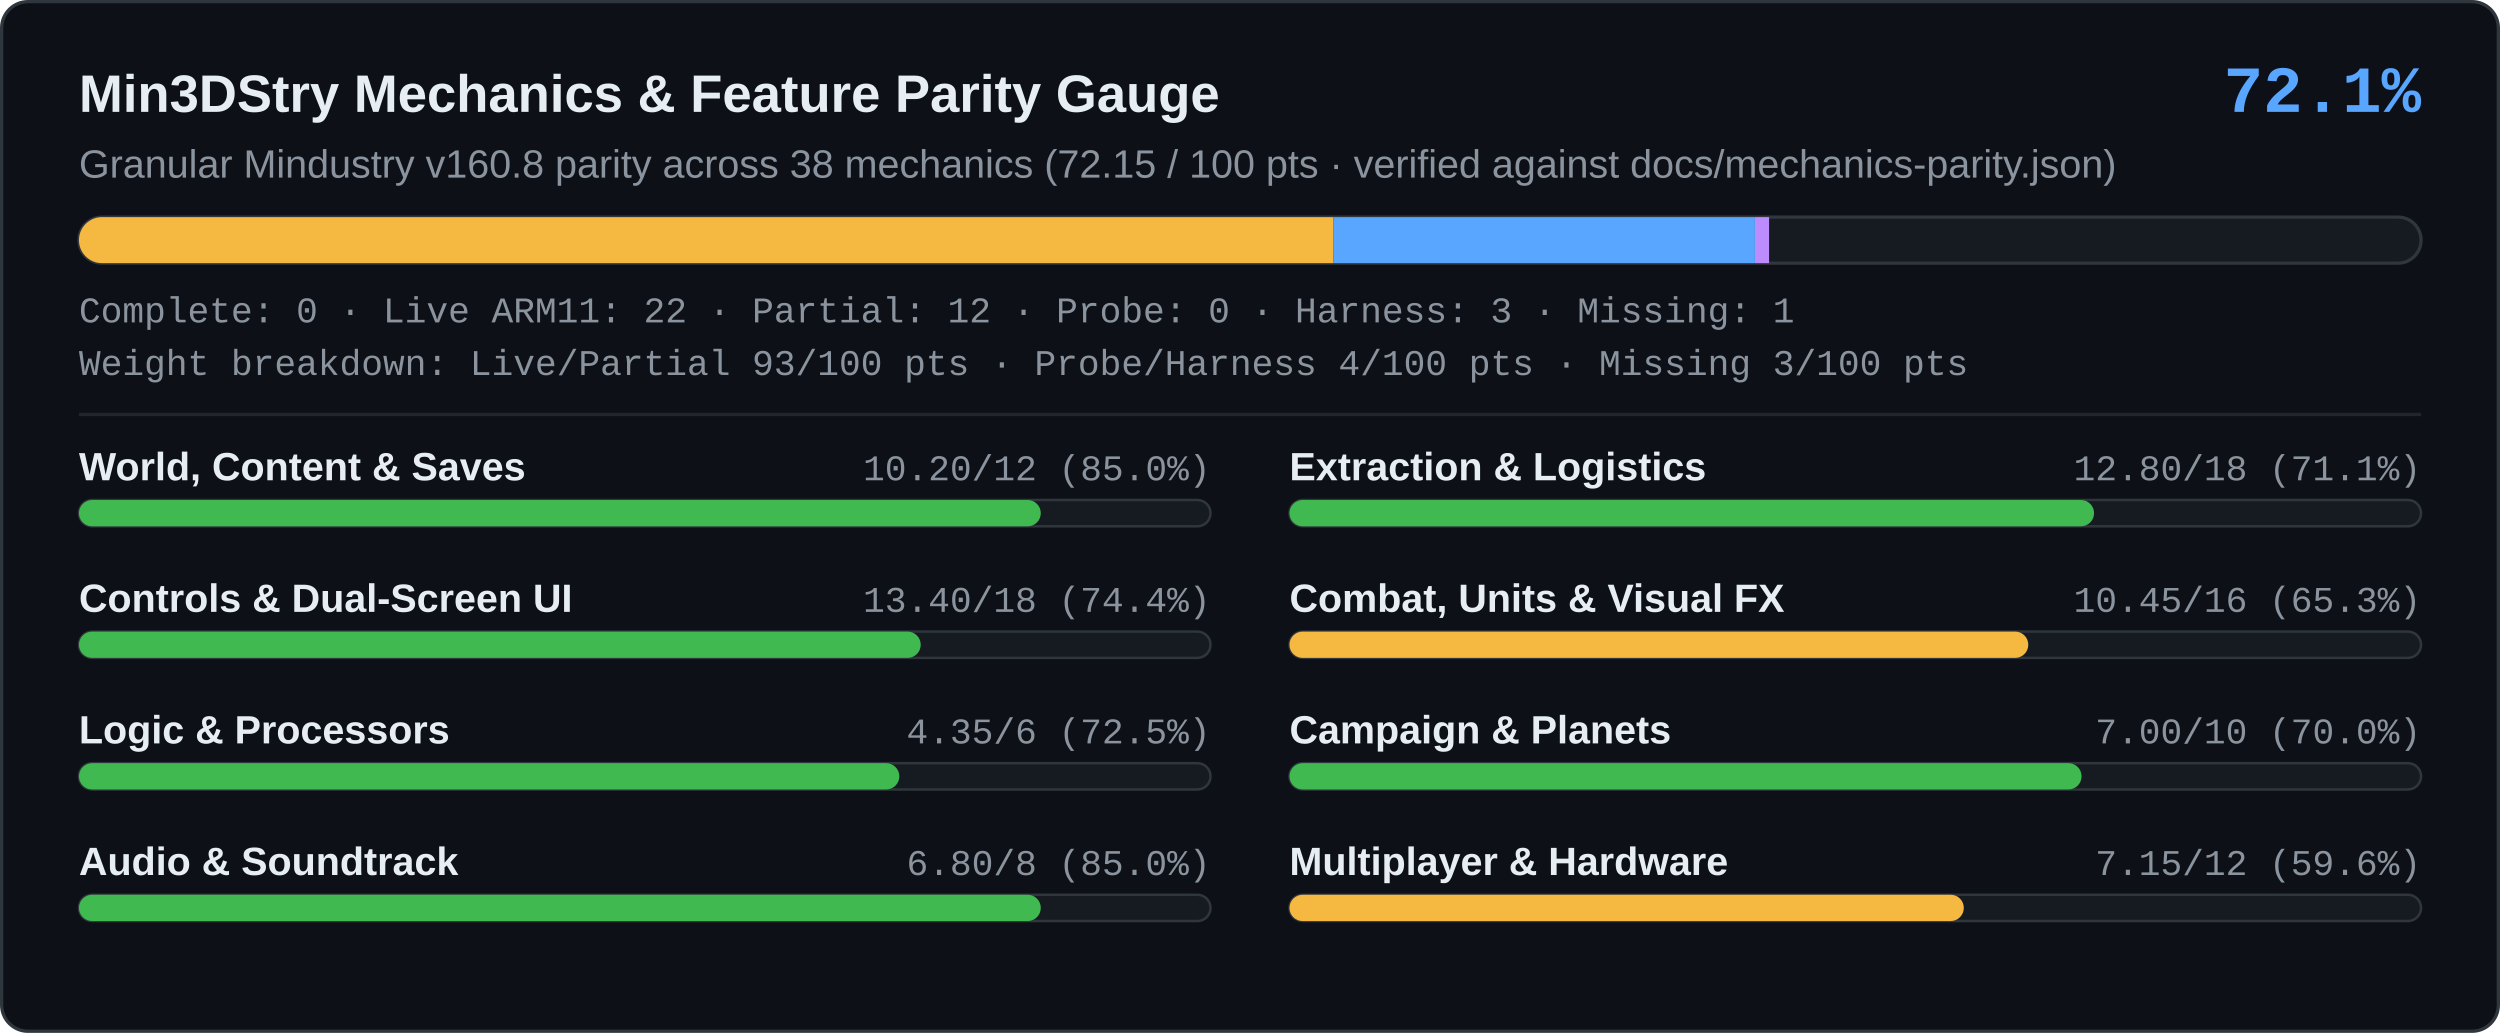
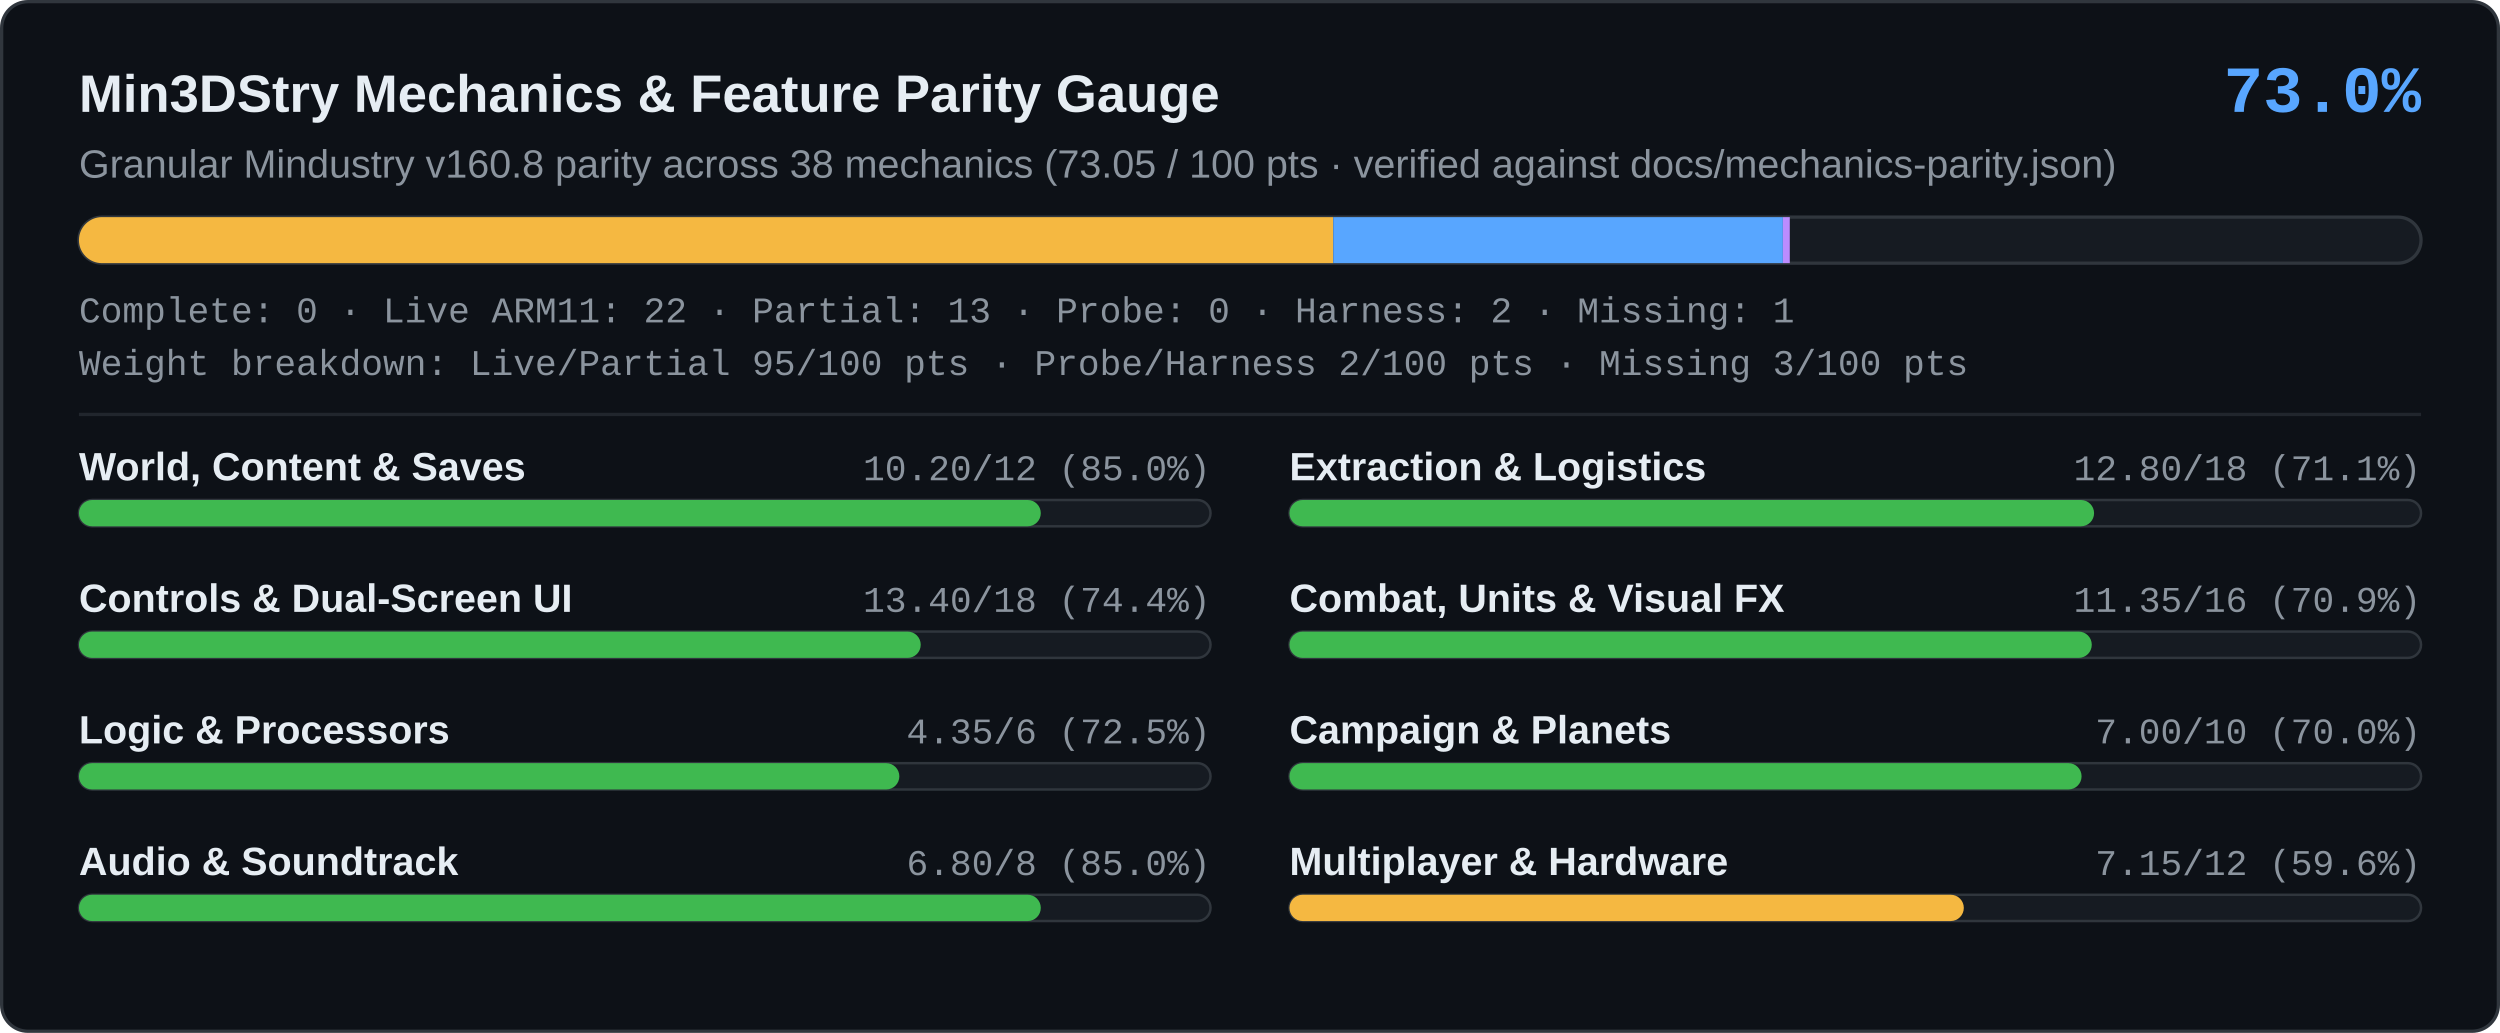
- <svg xmlns="http://www.w3.org/2000/svg" width="760" height="314" viewBox="0 0 760 314" role="img" aria-label="Min3DStry Mechanics &amp; Feature Parity 72.1%">
+ <svg xmlns="http://www.w3.org/2000/svg" width="760" height="314" viewBox="0 0 760 314" role="img" aria-label="Min3DStry Mechanics &amp; Feature Parity 73.0%">
  <defs>
    <clipPath id="mechBarClip">
      <rect x="24" y="66" width="712" height="14" rx="7" />
    </clipPath>
  </defs>
  <rect x="0.5" y="0.5" width="759" height="313" rx="8" fill="#0d1117" stroke="#30363d" />
  <text x="24" y="34" fill="#e6edf3" font-family="Segoe UI, Ubuntu, Arial, sans-serif" font-size="16" font-weight="700">Min3DStry Mechanics &amp; Feature Parity Gauge</text>
-   <text x="736" y="34" text-anchor="end" fill="#58a6ff" font-family="Consolas, Liberation Mono, monospace" font-size="20" font-weight="700">72.1%</text>
-   <text x="24" y="54" fill="#8b949e" font-family="Segoe UI, Ubuntu, Arial, sans-serif" font-size="12">Granular Mindustry v160.8 parity across 38 mechanics (72.15 / 100 pts · verified against docs/mechanics-parity.json)</text>
+   <text x="736" y="34" text-anchor="end" fill="#58a6ff" font-family="Consolas, Liberation Mono, monospace" font-size="20" font-weight="700">73.0%</text>
+   <text x="24" y="54" fill="#8b949e" font-family="Segoe UI, Ubuntu, Arial, sans-serif" font-size="12">Granular Mindustry v160.8 parity across 38 mechanics (73.05 / 100 pts · verified against docs/mechanics-parity.json)</text>
  <rect x="24" y="66" width="712" height="14" rx="7" fill="#161b22" stroke="#30363d" />
  <g clip-path="url(#mechBarClip)">
    <rect x="24.0" y="66" width="381.3" height="14" fill="#f5b841" />
-     <rect x="405.3" y="66" width="128.2" height="14" fill="#58a6ff" />
-     <rect x="533.5" y="66" width="4.3" height="14" fill="#bc8cff" />
+     <rect x="405.3" y="66" width="136.7" height="14" fill="#58a6ff" />
+     <rect x="542.0" y="66" width="2.1" height="14" fill="#bc8cff" />
  </g>
-   <text x="24" y="98" fill="#8b949e" font-family="Consolas, Liberation Mono, monospace" font-size="11">Complete: 0  ·  Live ARM11: 22  ·  Partial: 12  ·  Probe: 0  ·  Harness: 3  ·  Missing: 1</text>
-   <text x="24" y="114" fill="#8b949e" font-family="Consolas, Liberation Mono, monospace" font-size="11">Weight breakdown:  Live/Partial 93/100 pts  ·  Probe/Harness 4/100 pts  ·  Missing 3/100 pts</text>
+   <text x="24" y="98" fill="#8b949e" font-family="Consolas, Liberation Mono, monospace" font-size="11">Complete: 0  ·  Live ARM11: 22  ·  Partial: 13  ·  Probe: 0  ·  Harness: 2  ·  Missing: 1</text>
+   <text x="24" y="114" fill="#8b949e" font-family="Consolas, Liberation Mono, monospace" font-size="11">Weight breakdown:  Live/Partial 95/100 pts  ·  Probe/Harness 2/100 pts  ·  Missing 3/100 pts</text>
  <line x1="24" y1="126" x2="736" y2="126" stroke="#21262d" stroke-width="1" />
  <text x="24" y="146" fill="#e6edf3" font-family="Segoe UI, Ubuntu, Arial, sans-serif" font-size="12" font-weight="600">World, Content &amp; Saves</text>
  <text x="368" y="146" text-anchor="end" fill="#8b949e" font-family="Consolas, Liberation Mono, monospace" font-size="11">10.20/12 (85.0%)</text>
  <rect x="24" y="152" width="344" height="8" rx="4" fill="#161b22" stroke="#30363d" stroke-width="0.75" />
  <rect x="24" y="152" width="292.4" height="8" rx="4" fill="#3fb950" />
  <text x="392" y="146" fill="#e6edf3" font-family="Segoe UI, Ubuntu, Arial, sans-serif" font-size="12" font-weight="600">Extraction &amp; Logistics</text>
  <text x="736" y="146" text-anchor="end" fill="#8b949e" font-family="Consolas, Liberation Mono, monospace" font-size="11">12.80/18 (71.1%)</text>
  <rect x="392" y="152" width="344" height="8" rx="4" fill="#161b22" stroke="#30363d" stroke-width="0.75" />
  <rect x="392" y="152" width="244.6" height="8" rx="4" fill="#3fb950" />
  <text x="24" y="186" fill="#e6edf3" font-family="Segoe UI, Ubuntu, Arial, sans-serif" font-size="12" font-weight="600">Controls &amp; Dual-Screen UI</text>
  <text x="368" y="186" text-anchor="end" fill="#8b949e" font-family="Consolas, Liberation Mono, monospace" font-size="11">13.40/18 (74.4%)</text>
  <rect x="24" y="192" width="344" height="8" rx="4" fill="#161b22" stroke="#30363d" stroke-width="0.75" />
  <rect x="24" y="192" width="255.9" height="8" rx="4" fill="#3fb950" />
  <text x="392" y="186" fill="#e6edf3" font-family="Segoe UI, Ubuntu, Arial, sans-serif" font-size="12" font-weight="600">Combat, Units &amp; Visual FX</text>
-   <text x="736" y="186" text-anchor="end" fill="#8b949e" font-family="Consolas, Liberation Mono, monospace" font-size="11">10.45/16 (65.3%)</text>
+   <text x="736" y="186" text-anchor="end" fill="#8b949e" font-family="Consolas, Liberation Mono, monospace" font-size="11">11.35/16 (70.9%)</text>
  <rect x="392" y="192" width="344" height="8" rx="4" fill="#161b22" stroke="#30363d" stroke-width="0.75" />
-   <rect x="392" y="192" width="224.6" height="8" rx="4" fill="#f5b841" />
+   <rect x="392" y="192" width="243.9" height="8" rx="4" fill="#3fb950" />
  <text x="24" y="226" fill="#e6edf3" font-family="Segoe UI, Ubuntu, Arial, sans-serif" font-size="12" font-weight="600">Logic &amp; Processors</text>
  <text x="368" y="226" text-anchor="end" fill="#8b949e" font-family="Consolas, Liberation Mono, monospace" font-size="11">4.35/6 (72.5%)</text>
  <rect x="24" y="232" width="344" height="8" rx="4" fill="#161b22" stroke="#30363d" stroke-width="0.75" />
  <rect x="24" y="232" width="249.4" height="8" rx="4" fill="#3fb950" />
  <text x="392" y="226" fill="#e6edf3" font-family="Segoe UI, Ubuntu, Arial, sans-serif" font-size="12" font-weight="600">Campaign &amp; Planets</text>
  <text x="736" y="226" text-anchor="end" fill="#8b949e" font-family="Consolas, Liberation Mono, monospace" font-size="11">7.00/10 (70.0%)</text>
  <rect x="392" y="232" width="344" height="8" rx="4" fill="#161b22" stroke="#30363d" stroke-width="0.75" />
  <rect x="392" y="232" width="240.8" height="8" rx="4" fill="#3fb950" />
  <text x="24" y="266" fill="#e6edf3" font-family="Segoe UI, Ubuntu, Arial, sans-serif" font-size="12" font-weight="600">Audio &amp; Soundtrack</text>
  <text x="368" y="266" text-anchor="end" fill="#8b949e" font-family="Consolas, Liberation Mono, monospace" font-size="11">6.80/8 (85.0%)</text>
  <rect x="24" y="272" width="344" height="8" rx="4" fill="#161b22" stroke="#30363d" stroke-width="0.75" />
  <rect x="24" y="272" width="292.4" height="8" rx="4" fill="#3fb950" />
  <text x="392" y="266" fill="#e6edf3" font-family="Segoe UI, Ubuntu, Arial, sans-serif" font-size="12" font-weight="600">Multiplayer &amp; Hardware</text>
  <text x="736" y="266" text-anchor="end" fill="#8b949e" font-family="Consolas, Liberation Mono, monospace" font-size="11">7.15/12 (59.6%)</text>
  <rect x="392" y="272" width="344" height="8" rx="4" fill="#161b22" stroke="#30363d" stroke-width="0.75" />
  <rect x="392" y="272" width="205.0" height="8" rx="4" fill="#f5b841" />
</svg>
